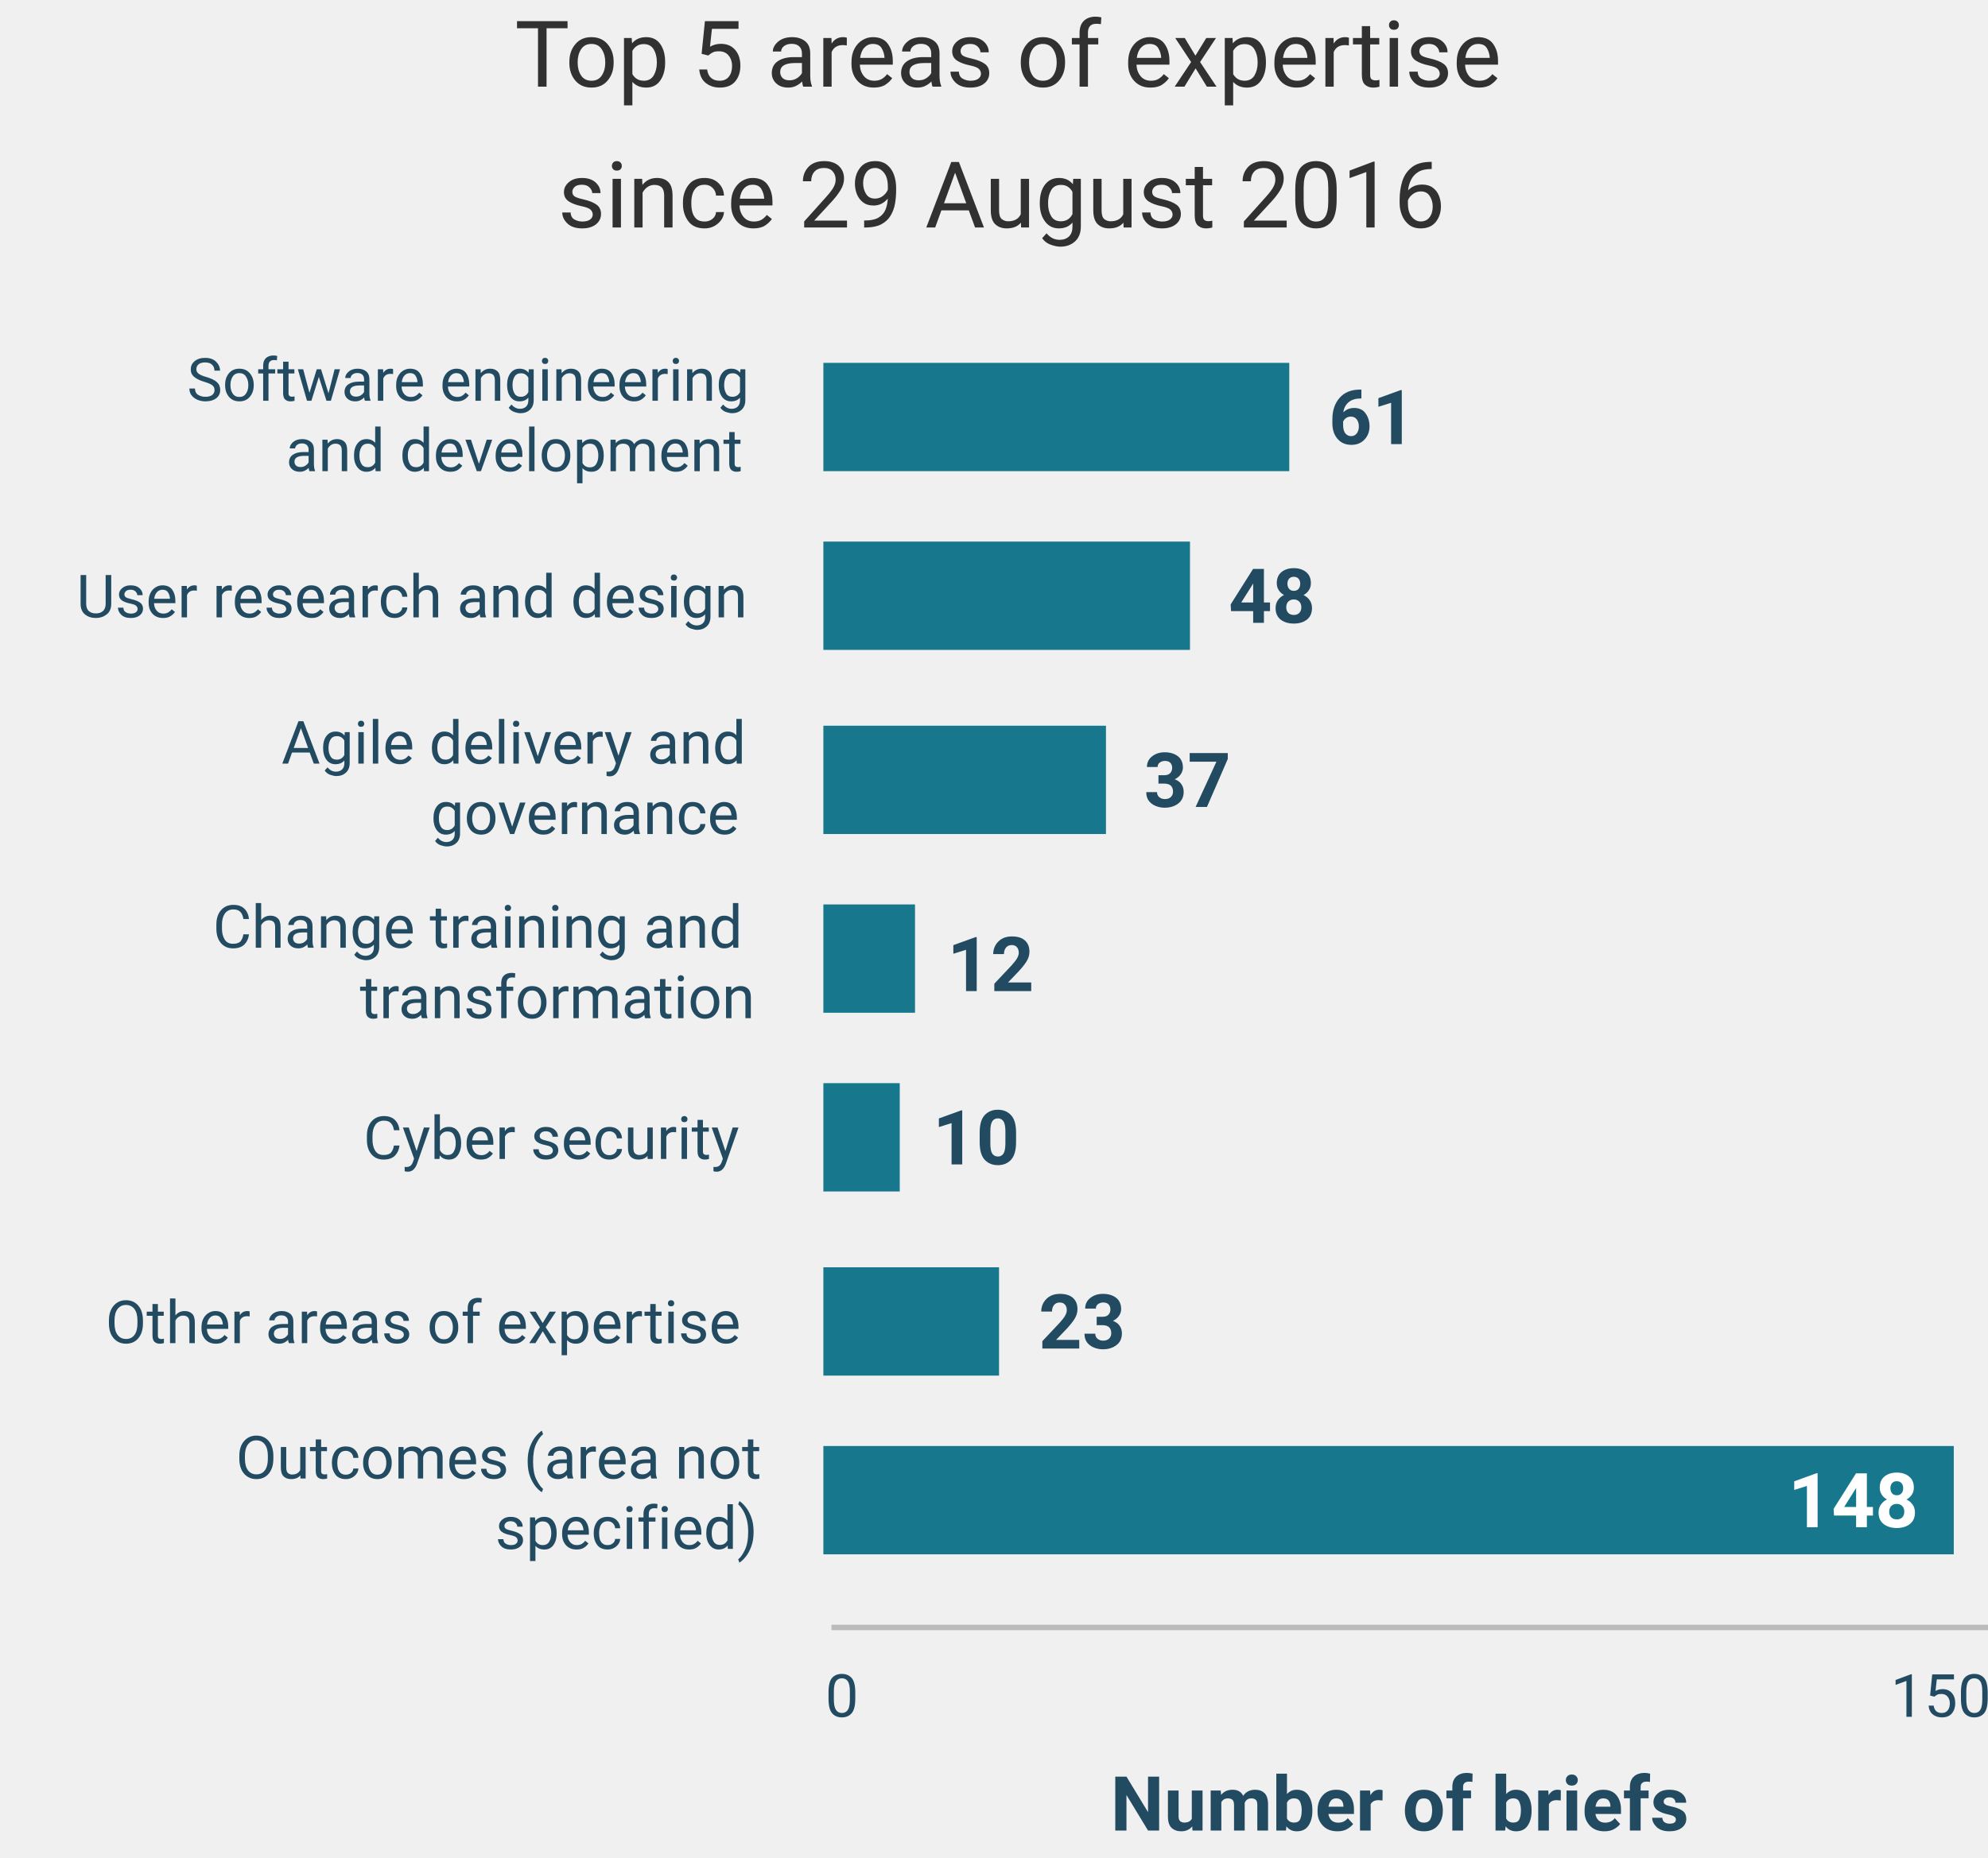
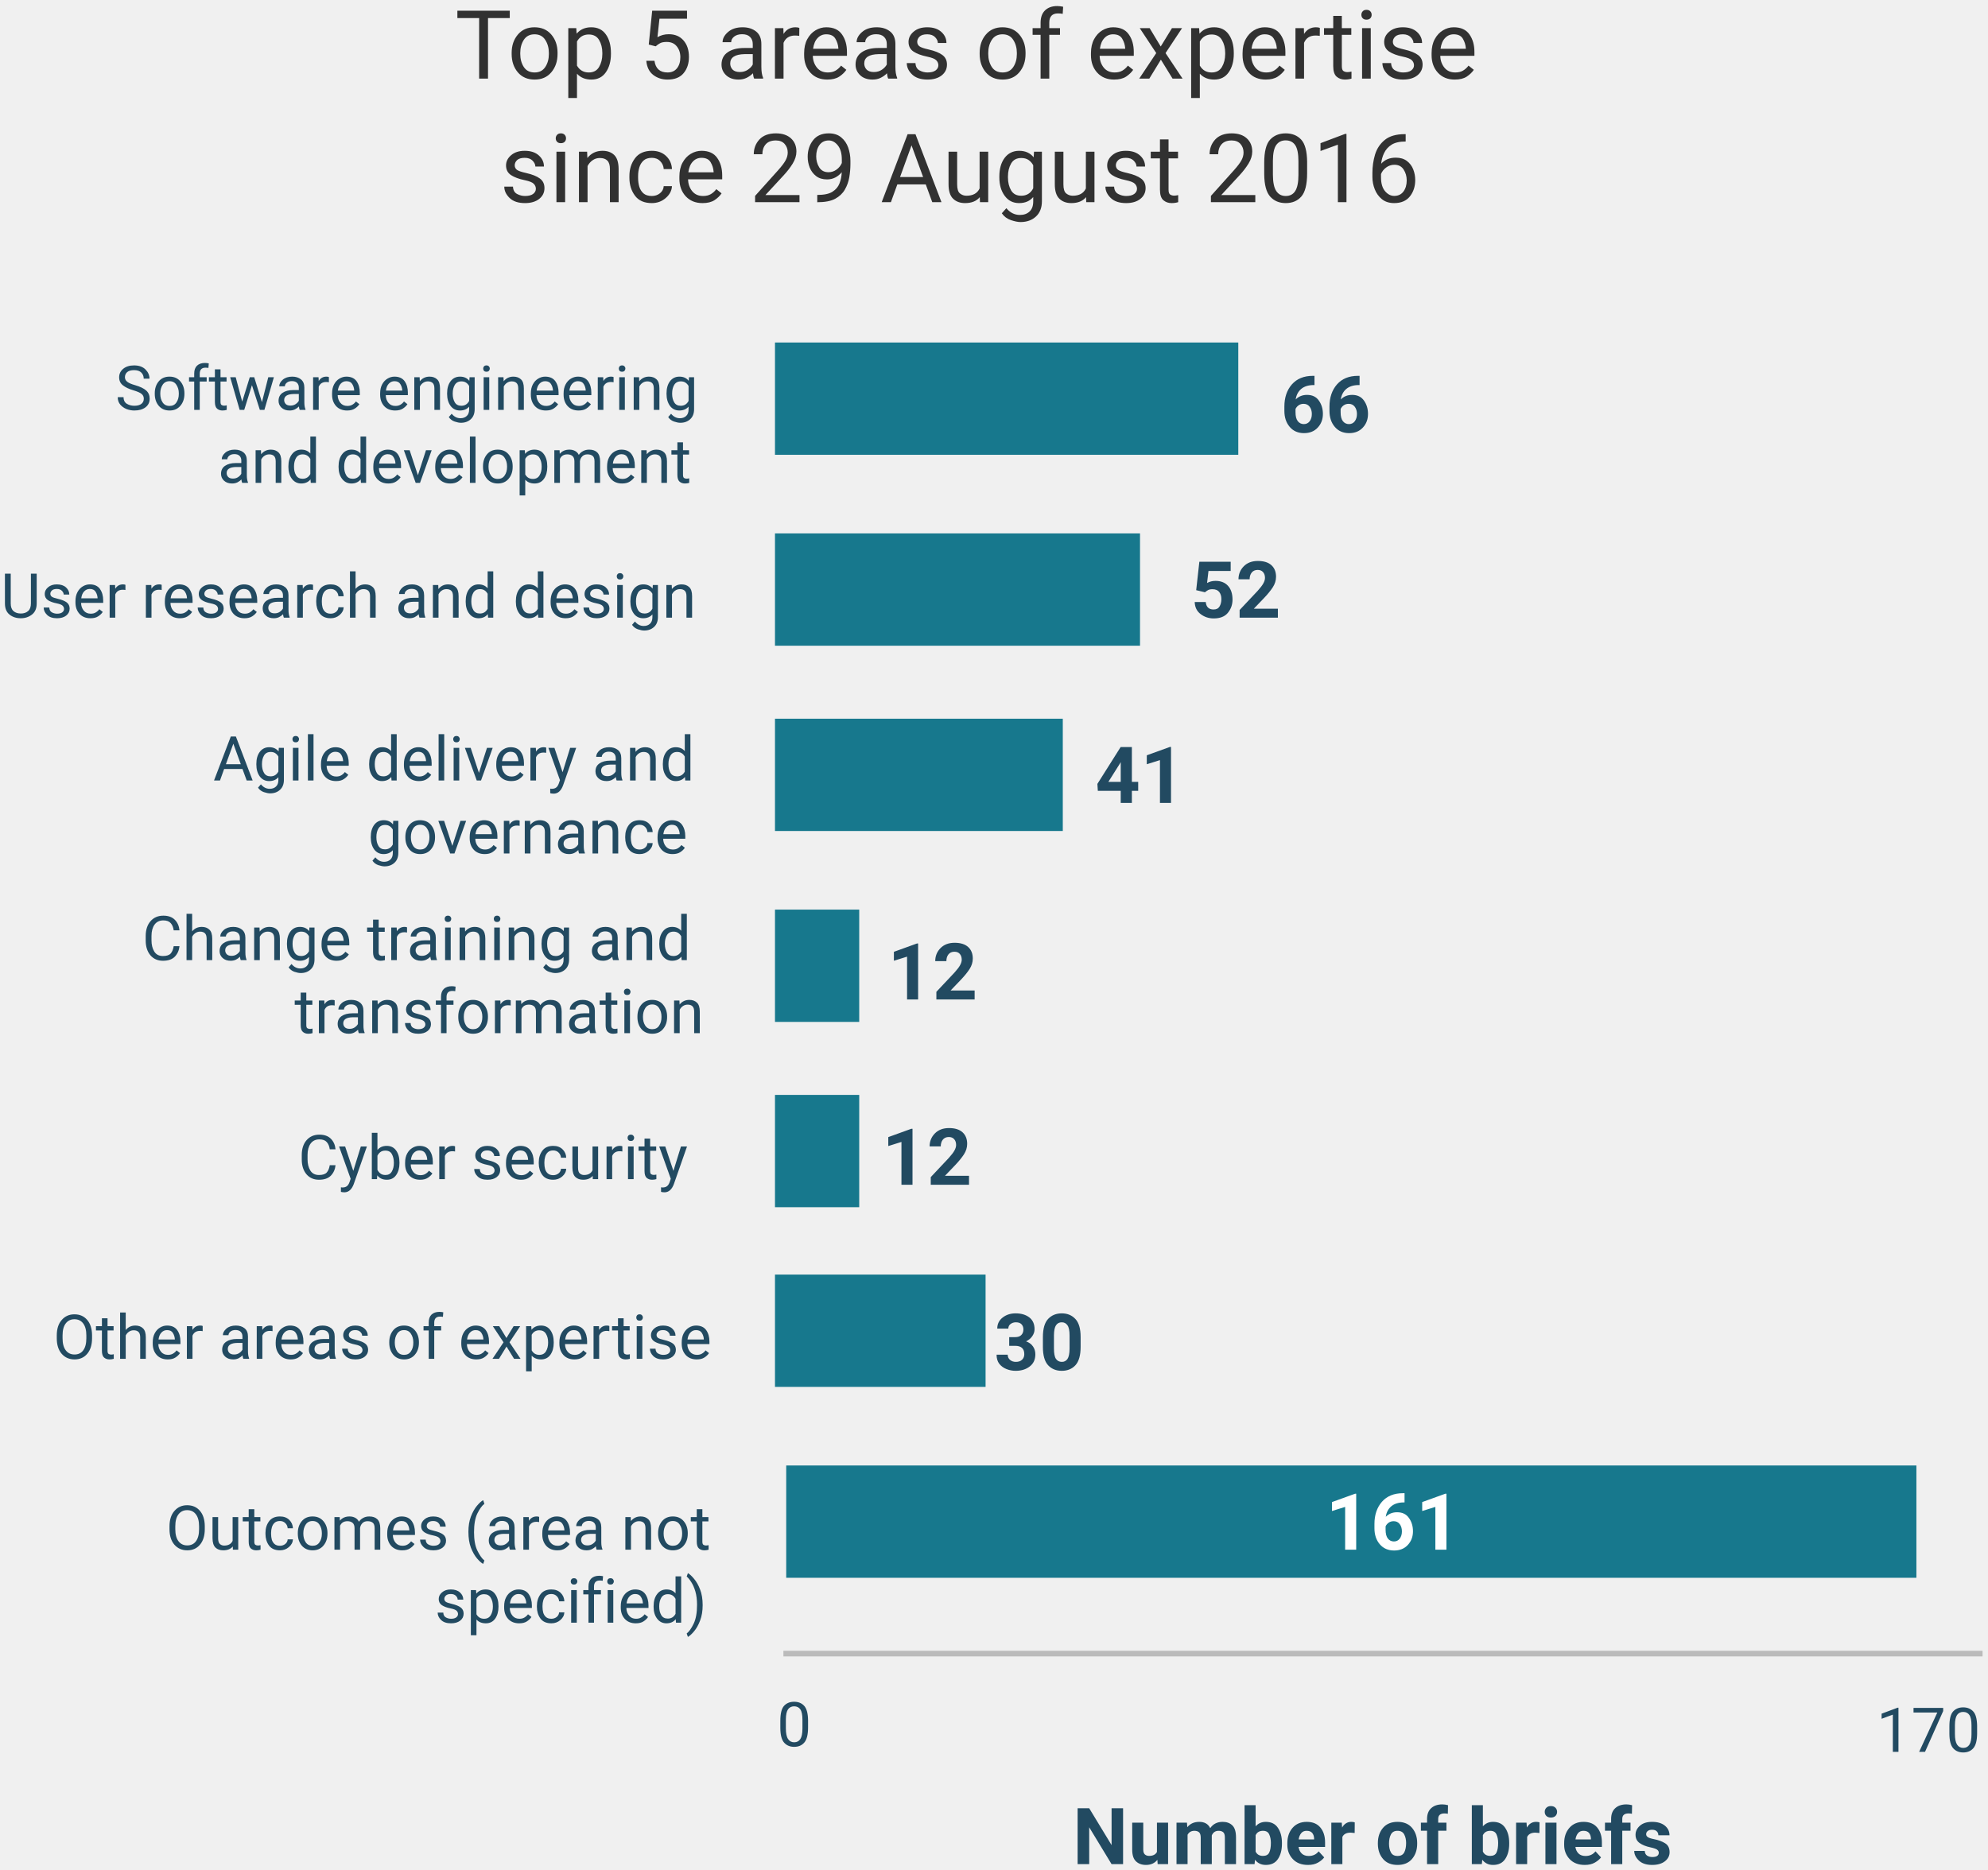
- <svg xmlns="http://www.w3.org/2000/svg" font-family="-apple-system, BlinkMacSystemFont, &quot;Segoe UI&quot;, Roboto, Helvetica, Arial, sans-serif, &quot;Apple Color Emoji&quot;, &quot;Segoe UI Emoji&quot;, &quot;Segoe UI Symbol&quot;" width="367px" height="343px" viewBox="0 0 367 343" version="1.1" style="background: #FFFFFF;">
+ <svg xmlns="http://www.w3.org/2000/svg" font-family="-apple-system, BlinkMacSystemFont, &quot;Segoe UI&quot;, Roboto, Helvetica, Arial, sans-serif, &quot;Apple Color Emoji&quot;, &quot;Segoe UI Emoji&quot;, &quot;Segoe UI Symbol&quot;" width="354px" height="333px" viewBox="0 0 354 333" version="1.1">
  <defs />
-   <g id="Symbols" stroke="none" stroke-width="1" fill="none" fill-rule="evenodd">
-     <g id="&gt;768-Types-of-briefs-on-the-Marketplace">
-       <g transform="translate(1, 0)">
-         <text id="Number-of-briefs" font-size="14" font-weight="bold" fill="#224A61">
-           <tspan x="204" y="338">Number of briefs</tspan>
-         </text>
-         <text id="Top-5-areas-of-exper" font-size="17" font-weight="normal" line-spacing="26" fill="#313131">
-           <tspan x="94.023" y="16">Top 5 areas of expertise </tspan>
-           <tspan x="102.017" y="42">since 29 August 2016</tspan>
-         </text>
-         <text id="Software-engineering-Copy" font-size="11" font-weight="normal" fill="#224A61">
-           <tspan x="33.529" y="74">Software engineering </tspan>
-           <tspan x="51.78" y="87">and development</tspan>
-         </text>
-         <text id="Outcomes-(area-not-s" font-size="11" font-weight="normal" fill="#224A61">
-           <tspan x="42.544" y="273">Outcomes (area not </tspan>
-           <tspan x="90.417" y="286">specified)</tspan>
-         </text>
-         <text id="User-research-and-de-Copy-2" font-size="11" font-weight="normal" fill="#224A61">
-           <tspan x="13.13" y="114">User research and design</tspan>
-         </text>
-         <text id="Agile-delivery-and-g-Copy" font-size="11" font-weight="normal" fill="#224A61">
-           <tspan x="50.958" y="141">Agile delivery and </tspan>
-           <tspan x="78.507" y="154">governance</tspan>
-         </text>
-         <text id="Other-areas-of-exper" font-size="11" font-weight="normal" fill="#224A61">
-           <tspan x="18.468" y="248">Other areas of expertise</tspan>
-         </text>
-         <text id="Change-training-and" font-size="11" font-weight="normal" fill="#224A61">
-           <tspan x="38.304" y="175">Change training and </tspan>
-           <tspan x="65.434" y="188">transformation</tspan>
-         </text>
-         <text id="Cyber-security" font-size="11" font-weight="normal" fill="#224A61">
-           <tspan x="66.094" y="214">Cyber security</tspan>
-         </text>
-         <text id="0-copy-4" font-size="11" font-weight="normal" fill="#224A61">
-           <tspan x="151.329" y="317">0</tspan>
-         </text>
-         <text id="150" font-size="11" font-weight="normal" fill="#224A61">
-           <tspan x="348.018" y="317">150</tspan>
-         </text>
-         <path d="M153,300.5 L365.531,300.5" id="Line-Copy-4" stroke="#BBBBBB" stroke-linecap="square" />
-         <rect id="Rectangle-10-Copy-16" fill="#17788D" x="151" y="67" width="86.01" height="20" />
-         <rect id="Rectangle-10-Copy-17" fill="#17788D" x="151" y="267" width="208.68" height="20" />
-         <rect id="Rectangle-10-Copy-18" fill="#17788D" x="151" y="100" width="67.68" height="20" />
-         <rect id="Rectangle-10-Copy-19" fill="#17788D" x="151" y="134" width="52.17" height="20" />
-         <rect id="Rectangle-10-Copy-20" fill="#17788D" x="151" y="234" width="32.43" height="20" />
-         <rect id="Rectangle-10-Copy-21" fill="#17788D" x="151" y="167" width="16.92" height="20" />
-         <rect id="Rectangle-10-Copy-22" fill="#17788D" x="151" y="200" width="14.1" height="20" />
-         <text id="61" font-size="14" font-weight="bold" fill="#224A61">
-           <tspan x="244.277" y="82">61</tspan>
-         </text>
-         <text id="148" font-size="14" font-weight="bold" fill="#FFFFFF">
-           <tspan x="329.076" y="282">148</tspan>
-         </text>
-         <text id="48" font-size="14" font-weight="bold" fill="#224A61">
-           <tspan x="225.796" y="115">48</tspan>
-         </text>
-         <text id="37" font-size="14" font-weight="bold" fill="#224A61">
-           <tspan x="210.17" y="149">37</tspan>
-         </text>
-         <text id="23" font-size="14" font-weight="bold" fill="#224A61">
-           <tspan x="190.739" y="249">23</tspan>
-         </text>
-         <text id="12" font-size="14" font-weight="bold" fill="#224A61">
-           <tspan x="173.838" y="183">12</tspan>
-         </text>
-         <text id="10" font-size="14" font-weight="bold" fill="#224A61">
-           <tspan x="171.168" y="215">10</tspan>
-         </text>
+   <g id="Mocks" stroke="none" stroke-width="1" fill="none" fill-rule="evenodd">
+     <g id="Nov-monthly-report-greater-than-768px" transform="translate(-704, -1817)">
+       <g id="&gt;768-Types-of-briefs-on-the-Marketplace" transform="translate(690, 1811)">
+         <g transform="translate(1, 0)">
+           <text id="Number-of-briefs" font-size="14" font-weight="bold" fill="#224A61">
+             <tspan x="204" y="338">Number of briefs</tspan>
+           </text>
+           <text id="Top-5-areas-of-exper" font-size="17" font-weight="normal" line-spacing="26" fill="#313131">
+             <tspan x="94.023" y="20">Top 5 areas of expertise </tspan>
+             <tspan x="102.017" y="42">since 29 August 2016</tspan>
+           </text>
+           <text id="Software-engineering-Copy" font-size="11" font-weight="normal" fill="#224A61">
+             <tspan x="33.529" y="79">Software engineering </tspan>
+             <tspan x="51.78" y="92">and development</tspan>
+           </text>
+           <text id="Outcomes-(area-not-s" font-size="11" font-weight="normal" fill="#224A61">
+             <tspan x="42.544" y="282">Outcomes (area not </tspan>
+             <tspan x="90.417" y="295">specified)</tspan>
+           </text>
+           <text id="User-research-and-de-Copy-2" font-size="11" font-weight="normal" fill="#224A61">
+             <tspan x="13.13" y="116">User research and design</tspan>
+           </text>
+           <text id="Agile-delivery-and-g-Copy" font-size="11" font-weight="normal" fill="#224A61">
+             <tspan x="50.958" y="145">Agile delivery and </tspan>
+             <tspan x="78.507" y="158">governance</tspan>
+           </text>
+           <text id="Other-areas-of-exper" font-size="11" font-weight="normal" fill="#224A61">
+             <tspan x="22.468" y="248">Other areas of expertise</tspan>
+           </text>
+           <text id="Change-training-and" font-size="11" font-weight="normal" fill="#224A61">
+             <tspan x="38.304" y="177">Change training and </tspan>
+             <tspan x="65.434" y="190">transformation</tspan>
+           </text>
+           <text id="Cyber-security" font-size="11" font-weight="normal" fill="#224A61">
+             <tspan x="66.094" y="216">Cyber security</tspan>
+           </text>
+           <text id="0-copy-4" font-size="11" font-weight="normal" fill="#224A61">
+             <tspan x="151.329" y="317">0</tspan>
+           </text>
+           <text id="170" font-size="11" font-weight="normal" fill="#224A61">
+             <tspan x="347.131" y="318">170</tspan>
+           </text>
+           <path d="M153,300.5 L365.531,300.5" id="Line-Copy-4" stroke="#BBBBBB" stroke-linecap="square" />
+           <rect id="Rectangle-10-Copy-16" fill="#17788D" x="151" y="67" width="82.5" height="20" />
+           <rect id="Rectangle-10-Copy-17" fill="#17788D" x="153" y="267" width="201.25" height="20" />
+           <rect id="Rectangle-10-Copy-18" fill="#17788D" x="151" y="101" width="65" height="20" />
+           <rect id="Rectangle-10-Copy-19" fill="#17788D" x="151" y="134" width="51.25" height="20" />
+           <rect id="Rectangle-10-Copy-20" fill="#17788D" x="151" y="233" width="37.5" height="20" />
+           <rect id="Rectangle-10-Copy-21" fill="#17788D" x="151" y="168" width="15" height="20" />
+           <rect id="Rectangle-10-Copy-22" fill="#17788D" x="151" y="201" width="15" height="20" />
+           <text id="66" font-size="14" font-weight="bold" fill="#224A61">
+             <tspan x="241.018" y="83">66</tspan>
+           </text>
+           <text id="161" font-size="14" font-weight="bold" fill="#FFFFFF">
+             <tspan x="249.026" y="282">161</tspan>
+           </text>
+           <text id="52" font-size="14" font-weight="bold" fill="#224A61">
+             <tspan x="225.018" y="116">52</tspan>
+           </text>
+           <text id="41" font-size="14" font-weight="bold" fill="#224A61">
+             <tspan x="208.018" y="149">41</tspan>
+           </text>
+           <text id="30" font-size="14" font-weight="bold" fill="#224A61">
+             <tspan x="190.018" y="250">30</tspan>
+           </text>
+           <text id="12" font-size="14" font-weight="bold" fill="#224A61">
+             <tspan x="171.018" y="184">12</tspan>
+           </text>
+           <text id="12" font-size="14" font-weight="bold" fill="#224A61">
+             <tspan x="170.018" y="217">12</tspan>
+           </text>
+         </g>
      </g>
    </g>
  </g>
</svg>
